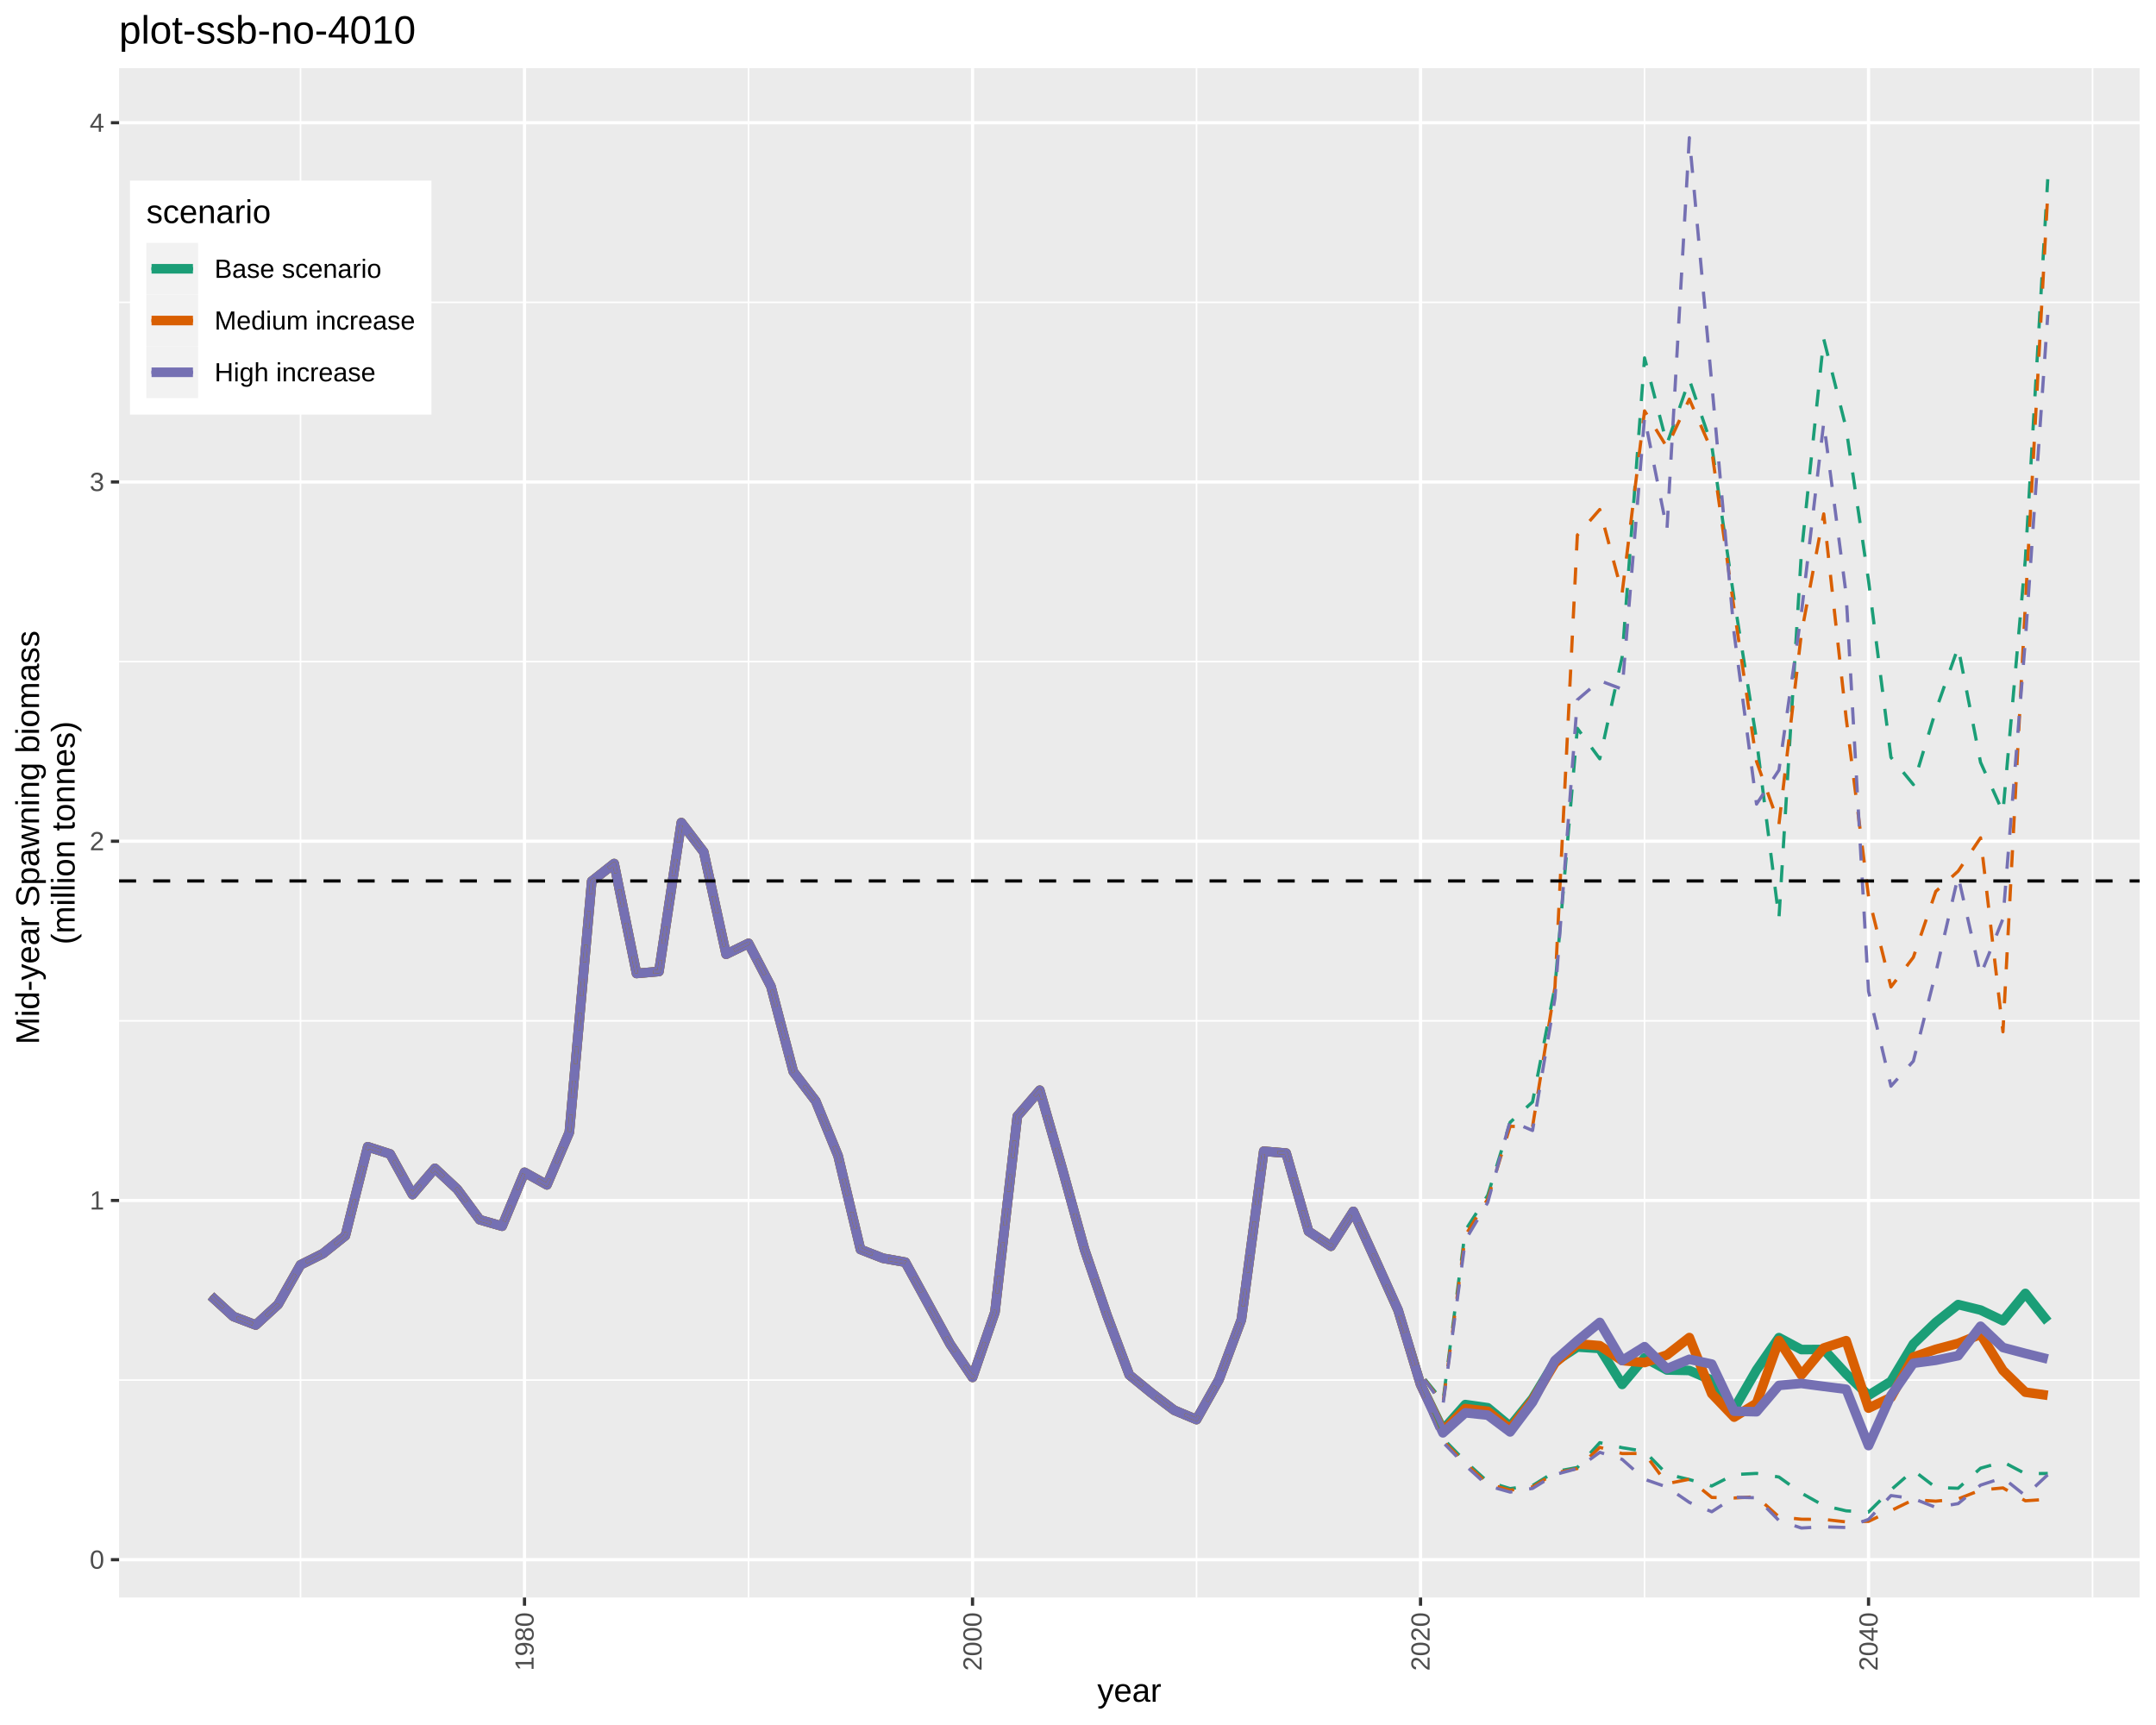
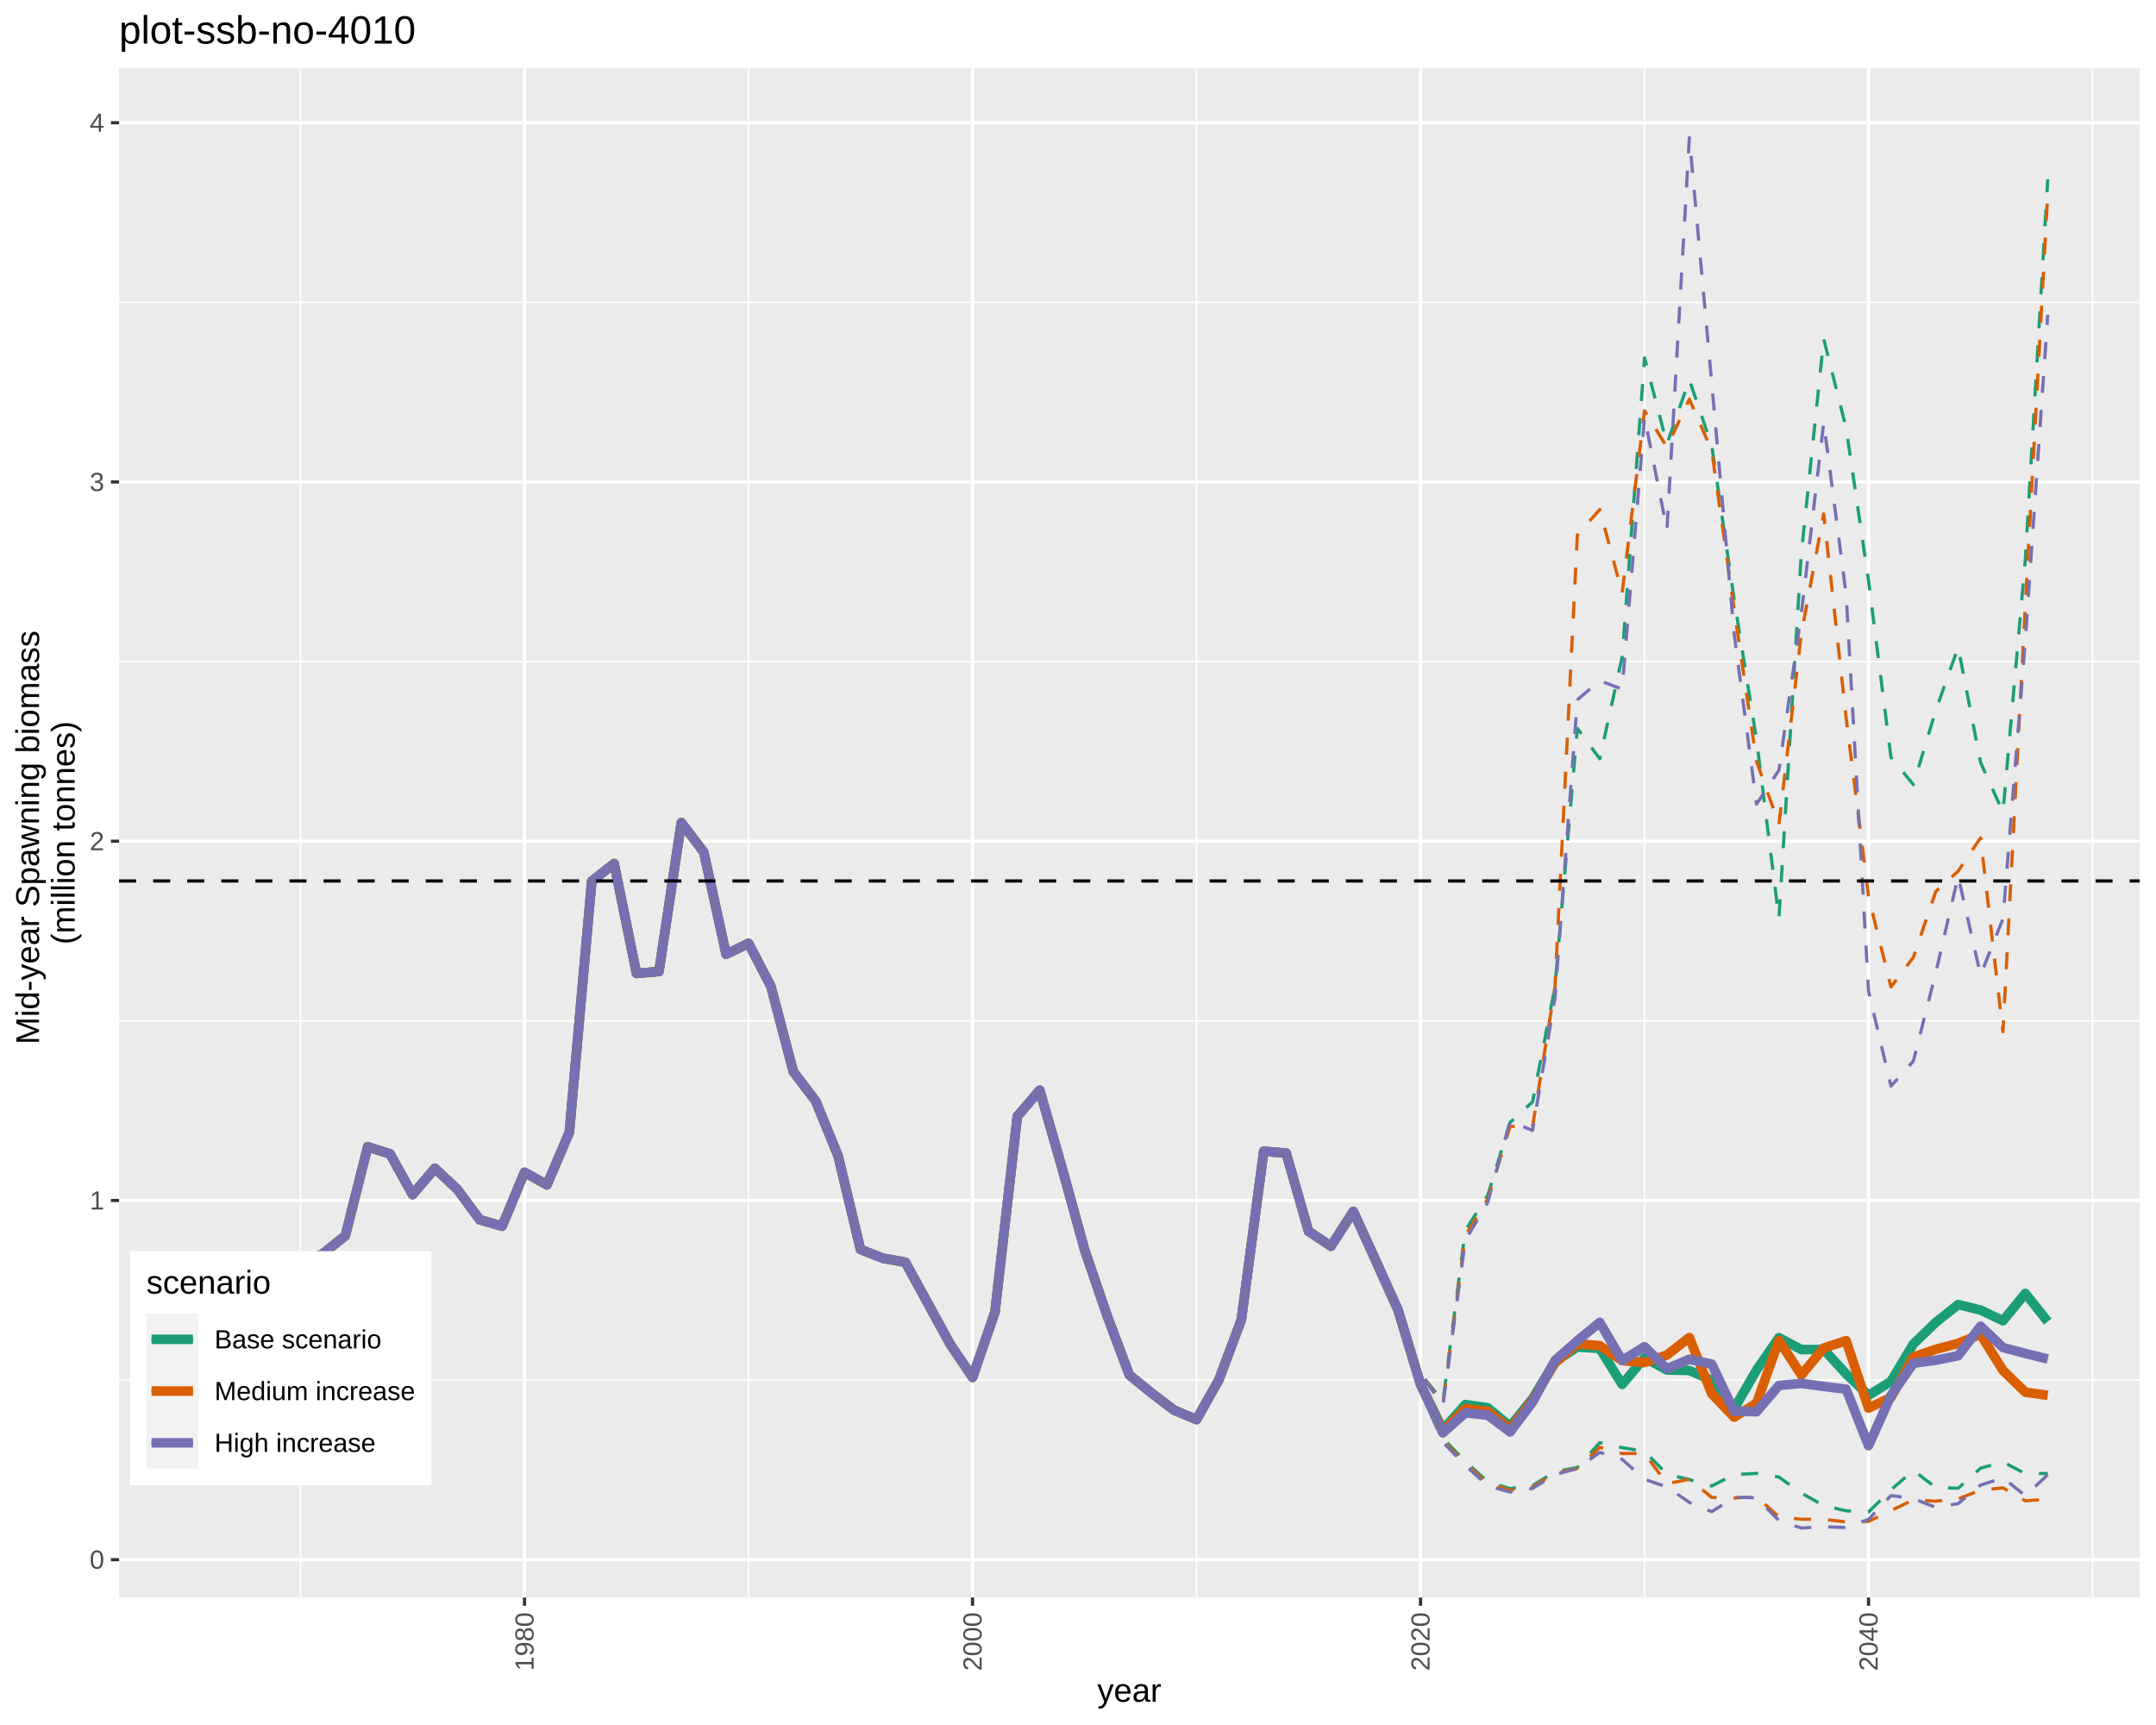
<svg xmlns="http://www.w3.org/2000/svg" viewBox="0 0 720.00 576.00">
  <defs>
    <style type="text/css">
    line, polyline, polygon, path, rect, circle {
      fill: none;
      stroke: #000000;
      stroke-linecap: round;
      stroke-linejoin: round;
      stroke-miterlimit: 10.00;
    }
  </style>
  </defs>
  <rect width="100%" height="100%" style="stroke: none; fill: #FFFFFF;" />
  <rect x="0.00" y="0.00" width="720.00" height="576.00" style="stroke-width: 1.07; stroke: #FFFFFF; fill: #FFFFFF;" />
  <defs>
    <clipPath id="cpMzkuNzd8NzE0LjUyfDUzMy40NHwyMi43Nw==">
      <rect x="39.77" y="22.77" width="674.76" height="510.67" />
    </clipPath>
  </defs>
  <rect x="39.77" y="22.77" width="674.76" height="510.67" style="stroke-width: 1.07; stroke: none; fill: #EBEBEB;" clip-path="url(#cpMzkuNzd8NzE0LjUyfDUzMy40NHwyMi43Nw==)" />
  <polyline points="39.77,460.82 714.52,460.82 " style="stroke-width: 0.53; stroke: #FFFFFF; stroke-linecap: butt;" clip-path="url(#cpMzkuNzd8NzE0LjUyfDUzMy40NHwyMi43Nw==)" />
  <polyline points="39.77,340.87 714.52,340.87 " style="stroke-width: 0.53; stroke: #FFFFFF; stroke-linecap: butt;" clip-path="url(#cpMzkuNzd8NzE0LjUyfDUzMy40NHwyMi43Nw==)" />
  <polyline points="39.77,220.91 714.52,220.91 " style="stroke-width: 0.53; stroke: #FFFFFF; stroke-linecap: butt;" clip-path="url(#cpMzkuNzd8NzE0LjUyfDUzMy40NHwyMi43Nw==)" />
  <polyline points="39.77,100.96 714.52,100.96 " style="stroke-width: 0.53; stroke: #FFFFFF; stroke-linecap: butt;" clip-path="url(#cpMzkuNzd8NzE0LjUyfDUzMy40NHwyMi43Nw==)" />
  <polyline points="100.36,533.44 100.36,22.77 " style="stroke-width: 0.53; stroke: #FFFFFF; stroke-linecap: butt;" clip-path="url(#cpMzkuNzd8NzE0LjUyfDUzMy40NHwyMi43Nw==)" />
  <polyline points="249.97,533.44 249.97,22.77 " style="stroke-width: 0.53; stroke: #FFFFFF; stroke-linecap: butt;" clip-path="url(#cpMzkuNzd8NzE0LjUyfDUzMy40NHwyMi43Nw==)" />
  <polyline points="399.58,533.44 399.58,22.77 " style="stroke-width: 0.53; stroke: #FFFFFF; stroke-linecap: butt;" clip-path="url(#cpMzkuNzd8NzE0LjUyfDUzMy40NHwyMi43Nw==)" />
  <polyline points="549.20,533.44 549.20,22.77 " style="stroke-width: 0.53; stroke: #FFFFFF; stroke-linecap: butt;" clip-path="url(#cpMzkuNzd8NzE0LjUyfDUzMy40NHwyMi43Nw==)" />
  <polyline points="698.81,533.44 698.81,22.77 " style="stroke-width: 0.53; stroke: #FFFFFF; stroke-linecap: butt;" clip-path="url(#cpMzkuNzd8NzE0LjUyfDUzMy40NHwyMi43Nw==)" />
  <polyline points="39.77,520.80 714.52,520.80 " style="stroke-width: 1.07; stroke: #FFFFFF; stroke-linecap: butt;" clip-path="url(#cpMzkuNzd8NzE0LjUyfDUzMy40NHwyMi43Nw==)" />
  <polyline points="39.77,400.85 714.52,400.85 " style="stroke-width: 1.07; stroke: #FFFFFF; stroke-linecap: butt;" clip-path="url(#cpMzkuNzd8NzE0LjUyfDUzMy40NHwyMi43Nw==)" />
  <polyline points="39.77,280.89 714.52,280.89 " style="stroke-width: 1.07; stroke: #FFFFFF; stroke-linecap: butt;" clip-path="url(#cpMzkuNzd8NzE0LjUyfDUzMy40NHwyMi43Nw==)" />
  <polyline points="39.77,160.94 714.52,160.94 " style="stroke-width: 1.07; stroke: #FFFFFF; stroke-linecap: butt;" clip-path="url(#cpMzkuNzd8NzE0LjUyfDUzMy40NHwyMi43Nw==)" />
  <polyline points="39.77,40.98 714.52,40.98 " style="stroke-width: 1.07; stroke: #FFFFFF; stroke-linecap: butt;" clip-path="url(#cpMzkuNzd8NzE0LjUyfDUzMy40NHwyMi43Nw==)" />
  <polyline points="175.16,533.44 175.16,22.77 " style="stroke-width: 1.07; stroke: #FFFFFF; stroke-linecap: butt;" clip-path="url(#cpMzkuNzd8NzE0LjUyfDUzMy40NHwyMi43Nw==)" />
  <polyline points="324.78,533.44 324.78,22.77 " style="stroke-width: 1.07; stroke: #FFFFFF; stroke-linecap: butt;" clip-path="url(#cpMzkuNzd8NzE0LjUyfDUzMy40NHwyMi43Nw==)" />
  <polyline points="474.39,533.44 474.39,22.77 " style="stroke-width: 1.07; stroke: #FFFFFF; stroke-linecap: butt;" clip-path="url(#cpMzkuNzd8NzE0LjUyfDUzMy40NHwyMi43Nw==)" />
  <polyline points="624.00,533.44 624.00,22.77 " style="stroke-width: 1.07; stroke: #FFFFFF; stroke-linecap: butt;" clip-path="url(#cpMzkuNzd8NzE0LjUyfDUzMy40NHwyMi43Nw==)" />
  <polyline points="70.44,432.73 77.92,439.58 85.40,442.43 92.88,435.56 100.36,422.35 107.84,418.60 115.32,412.63 122.80,382.92 130.28,385.33 137.76,398.87 145.24,390.13 152.72,397.12 160.20,407.28 167.68,409.44 175.16,391.45 182.65,395.63 190.13,378.08 197.61,294.26 205.09,288.36 212.57,325.05 220.05,324.39 227.53,274.69 235.01,284.51 242.49,318.63 249.97,315.00 257.45,329.37 264.93,357.83 272.41,367.67 279.89,385.97 287.37,417.22 294.86,420.14 302.34,421.47 309.82,435.14 317.30,448.83 324.78,459.92 332.26,438.15 339.74,372.73 347.22,364.05 354.70,390.10 362.18,417.21 369.66,439.15 377.14,459.10 384.62,465.21 392.10,470.88 399.58,474.01 407.07,460.69 414.55,440.68 422.03,384.41 429.51,385.04 436.99,411.14 444.47,416.12 451.95,404.51 459.43,420.92 466.91,437.56 474.39,462.17 481.87,477.43 489.35,469.00 496.83,470.06 504.31,476.27 511.79,467.03 519.28,454.67 526.76,449.79 534.24,450.27 541.72,462.28 549.20,453.38 556.68,457.46 564.16,457.62 571.64,460.86 579.12,470.42 586.60,457.46 594.08,446.65 601.56,450.64 609.04,450.60 616.52,458.75 624.00,465.92 631.49,461.26 638.97,448.79 646.45,441.57 653.93,435.61 661.41,437.44 668.89,441.01 676.37,431.89 683.85,441.31 " style="stroke-width: 3.20; stroke: #1B9E77; stroke-linecap: butt;" clip-path="url(#cpMzkuNzd8NzE0LjUyfDUzMy40NHwyMi43Nw==)" />
  <polyline points="70.44,432.73 77.92,439.58 85.40,442.43 92.88,435.56 100.36,422.35 107.84,418.60 115.32,412.63 122.80,382.92 130.28,385.33 137.76,398.87 145.24,390.13 152.72,397.12 160.20,407.28 167.68,409.44 175.16,391.45 182.65,395.63 190.13,378.08 197.61,294.26 205.09,288.36 212.57,325.05 220.05,324.39 227.53,274.69 235.01,284.51 242.49,318.63 249.97,315.00 257.45,329.37 264.93,357.83 272.41,367.67 279.89,385.97 287.37,417.22 294.86,420.14 302.34,421.47 309.82,435.14 317.30,448.83 324.78,459.92 332.26,438.15 339.74,372.73 347.22,364.05 354.70,390.10 362.18,417.21 369.66,439.15 377.14,459.10 384.62,465.21 392.10,470.88 399.58,474.01 407.07,460.69 414.55,440.68 422.03,384.41 429.51,385.04 436.99,411.14 444.47,416.12 451.95,404.51 459.43,420.92 466.91,437.51 474.39,462.27 481.87,477.89 489.35,470.34 496.83,471.25 504.31,477.17 511.79,467.55 519.28,455.11 526.76,448.72 534.24,449.34 541.72,454.31 549.20,454.98 556.68,452.45 564.16,446.62 571.64,465.37 579.12,473.20 586.60,468.57 594.08,447.61 601.56,459.12 609.04,450.12 616.52,447.67 624.00,470.20 631.49,466.63 638.97,453.13 646.45,450.56 653.93,448.57 661.41,445.54 668.89,457.60 676.37,464.87 683.85,465.92 " style="stroke-width: 3.20; stroke: #D95F02; stroke-linecap: butt;" clip-path="url(#cpMzkuNzd8NzE0LjUyfDUzMy40NHwyMi43Nw==)" />
  <polyline points="70.44,432.73 77.92,439.58 85.40,442.43 92.88,435.56 100.36,422.35 107.84,418.60 115.32,412.63 122.80,382.92 130.28,385.33 137.76,398.87 145.24,390.13 152.72,397.12 160.20,407.28 167.68,409.44 175.16,391.45 182.65,395.63 190.13,378.08 197.61,294.26 205.09,288.36 212.57,325.05 220.05,324.39 227.53,274.69 235.01,284.51 242.49,318.63 249.97,315.00 257.45,329.37 264.93,357.83 272.41,367.67 279.89,385.97 287.37,417.22 294.86,420.14 302.34,421.47 309.82,435.14 317.30,448.83 324.78,459.92 332.26,438.15 339.74,372.73 347.22,364.05 354.70,390.10 362.18,417.21 369.66,439.15 377.14,459.10 384.62,465.21 392.10,470.88 399.58,474.01 407.07,460.69 414.55,440.68 422.03,384.41 429.51,385.04 436.99,411.14 444.47,416.12 451.95,404.51 459.43,420.92 466.91,437.45 474.39,462.31 481.87,478.45 489.35,471.75 496.83,472.53 504.31,478.14 511.79,468.19 519.28,454.29 526.76,447.70 534.24,441.57 541.72,454.31 549.20,449.67 556.68,457.03 564.16,453.89 571.64,455.48 579.12,471.22 586.60,471.40 594.08,462.61 601.56,461.95 609.04,462.94 616.52,463.88 624.00,482.71 631.49,465.99 638.97,455.20 646.45,454.22 653.93,452.68 661.41,442.85 668.89,449.95 676.37,451.93 683.85,453.79 " style="stroke-width: 3.20; stroke: #7570B3; stroke-linecap: butt;" clip-path="url(#cpMzkuNzd8NzE0LjUyfDUzMy40NHwyMi43Nw==)" />
  <polyline points="70.44,432.73 77.92,439.58 85.40,442.43 92.88,435.56 100.36,422.35 107.84,418.60 115.32,412.63 122.80,382.92 130.28,385.33 137.76,398.87 145.24,390.13 152.72,397.12 160.20,407.28 167.68,409.44 175.16,391.45 182.65,395.63 190.13,378.08 197.61,294.26 205.09,288.36 212.57,325.05 220.05,324.39 227.53,274.69 235.01,284.51 242.49,318.63 249.97,315.00 257.45,329.37 264.93,357.83 272.41,367.67 279.89,385.97 287.37,417.22 294.86,420.14 302.34,421.47 309.82,435.14 317.30,448.83 324.78,459.92 332.26,438.15 339.74,372.73 347.22,364.05 354.70,390.10 362.18,417.21 369.66,439.15 377.14,459.10 384.62,465.21 392.10,470.88 399.58,474.01 407.07,460.69 414.55,440.68 422.03,384.41 429.51,385.04 436.99,411.14 444.47,416.12 451.95,404.51 459.43,420.92 466.91,437.56 474.39,464.07 481.87,480.30 489.35,487.96 496.83,494.78 504.31,497.06 511.79,496.05 519.28,491.40 526.76,490.00 534.24,481.72 541.72,483.40 549.20,484.62 556.68,492.25 564.16,494.04 571.64,496.19 579.12,492.38 586.60,491.99 594.08,493.20 601.56,498.56 609.04,502.74 616.52,504.49 624.00,504.89 631.49,497.50 638.97,490.97 646.45,496.70 653.93,496.95 661.41,490.25 668.89,488.14 676.37,492.09 683.85,492.00 " style="stroke-width: 1.07; stroke: #1B9E77; stroke-dasharray: 5.69,5.69; stroke-linecap: butt;" clip-path="url(#cpMzkuNzd8NzE0LjUyfDUzMy40NHwyMi43Nw==)" />
  <polyline points="70.44,432.73 77.92,439.58 85.40,442.43 92.88,435.56 100.36,422.35 107.84,418.60 115.32,412.63 122.80,382.92 130.28,385.33 137.76,398.87 145.24,390.13 152.72,397.12 160.20,407.28 167.68,409.44 175.16,391.45 182.65,395.63 190.13,378.08 197.61,294.26 205.09,288.36 212.57,325.05 220.05,324.39 227.53,274.69 235.01,284.51 242.49,318.63 249.97,315.00 257.45,329.37 264.93,357.83 272.41,367.67 279.89,385.97 287.37,417.22 294.86,420.14 302.34,421.47 309.82,435.14 317.30,448.83 324.78,459.92 332.26,438.15 339.74,372.73 347.22,364.05 354.70,390.10 362.18,417.21 369.66,439.15 377.14,459.10 384.62,465.21 392.10,470.88 399.58,474.01 407.07,460.69 414.55,440.68 422.03,384.41 429.51,385.04 436.99,411.14 444.47,416.12 451.95,404.51 459.43,420.92 466.91,437.51 474.39,464.12 481.87,481.05 489.35,488.60 496.83,495.43 504.31,497.60 511.79,496.51 519.28,491.87 526.76,490.36 534.24,483.28 541.72,485.36 549.20,485.32 556.68,495.42 564.16,493.94 571.64,500.01 579.12,500.20 586.60,499.78 594.08,506.51 601.56,507.29 609.04,507.35 616.52,508.18 624.00,508.01 631.49,504.42 638.97,500.79 646.45,501.26 653.93,500.52 661.41,497.55 668.89,496.83 676.37,501.13 683.85,500.63 " style="stroke-width: 1.07; stroke: #D95F02; stroke-dasharray: 5.69,5.69; stroke-linecap: butt;" clip-path="url(#cpMzkuNzd8NzE0LjUyfDUzMy40NHwyMi43Nw==)" />
  <polyline points="70.44,432.73 77.92,439.58 85.40,442.43 92.88,435.56 100.36,422.35 107.84,418.60 115.32,412.63 122.80,382.92 130.28,385.33 137.76,398.87 145.24,390.13 152.72,397.12 160.20,407.28 167.68,409.44 175.16,391.45 182.65,395.63 190.13,378.08 197.61,294.26 205.09,288.36 212.57,325.05 220.05,324.39 227.53,274.69 235.01,284.51 242.49,318.63 249.97,315.00 257.45,329.37 264.93,357.83 272.41,367.67 279.89,385.97 287.37,417.22 294.86,420.14 302.34,421.47 309.82,435.14 317.30,448.83 324.78,459.92 332.26,438.15 339.74,372.73 347.22,364.05 354.70,390.10 362.18,417.21 369.66,439.15 377.14,459.10 384.62,465.21 392.10,470.88 399.58,474.01 407.07,460.69 414.55,440.68 422.03,384.41 429.51,385.04 436.99,411.14 444.47,416.12 451.95,404.51 459.43,420.92 466.91,437.45 474.39,464.13 481.87,481.59 489.35,489.31 496.83,496.11 504.31,498.23 511.79,497.00 519.28,492.39 526.76,490.37 534.24,484.95 541.72,487.30 549.20,493.95 556.68,496.55 564.16,501.67 571.64,504.79 579.12,499.95 586.60,500.12 594.08,507.72 601.56,510.23 609.04,509.81 616.52,510.05 624.00,507.34 631.49,499.39 638.97,500.39 646.45,503.33 653.93,502.08 661.41,495.90 668.89,493.46 676.37,499.43 683.85,492.43 " style="stroke-width: 1.07; stroke: #7570B3; stroke-dasharray: 5.69,5.69; stroke-linecap: butt;" clip-path="url(#cpMzkuNzd8NzE0LjUyfDUzMy40NHwyMi43Nw==)" />
  <polyline points="70.44,432.73 77.92,439.58 85.40,442.43 92.88,435.56 100.36,422.35 107.84,418.60 115.32,412.63 122.80,382.92 130.28,385.33 137.76,398.87 145.24,390.13 152.72,397.12 160.20,407.28 167.68,409.44 175.16,391.45 182.65,395.63 190.13,378.08 197.61,294.26 205.09,288.36 212.57,325.05 220.05,324.39 227.53,274.69 235.01,284.51 242.49,318.63 249.97,315.00 257.45,329.37 264.93,357.83 272.41,367.67 279.89,385.97 287.37,417.22 294.86,420.14 302.34,421.47 309.82,435.14 317.30,448.83 324.78,459.92 332.26,438.15 339.74,372.73 347.22,364.05 354.70,390.10 362.18,417.21 369.66,439.15 377.14,459.10 384.62,465.21 392.10,470.88 399.58,474.01 407.07,460.69 414.55,440.68 422.03,384.41 429.51,385.04 436.99,411.14 444.47,416.12 451.95,404.51 459.43,420.92 466.91,437.56 474.39,458.69 481.87,467.93 489.35,410.83 496.83,399.13 504.31,374.76 511.79,367.96 519.28,329.51 526.76,243.20 534.24,253.37 541.72,219.38 549.20,119.50 556.68,148.26 564.16,126.79 571.64,148.80 579.12,200.13 586.60,247.08 594.08,306.67 601.56,184.88 609.04,113.21 616.52,142.99 624.00,193.91 631.49,252.88 638.97,261.98 646.45,237.25 653.93,216.12 661.41,254.56 668.89,271.24 676.37,186.72 683.85,59.84 " style="stroke-width: 1.07; stroke: #1B9E77; stroke-dasharray: 5.69,5.69; stroke-linecap: butt;" clip-path="url(#cpMzkuNzd8NzE0LjUyfDUzMy40NHwyMi43Nw==)" />
  <polyline points="70.44,432.73 77.92,439.58 85.40,442.43 92.88,435.56 100.36,422.35 107.84,418.60 115.32,412.63 122.80,382.92 130.28,385.33 137.76,398.87 145.24,390.13 152.72,397.12 160.20,407.28 167.68,409.44 175.16,391.45 182.65,395.63 190.13,378.08 197.61,294.26 205.09,288.36 212.57,325.05 220.05,324.39 227.53,274.69 235.01,284.51 242.49,318.63 249.97,315.00 257.45,329.37 264.93,357.83 272.41,367.67 279.89,385.97 287.37,417.22 294.86,420.14 302.34,421.47 309.82,435.14 317.30,448.83 324.78,459.92 332.26,438.15 339.74,372.73 347.22,364.05 354.70,390.10 362.18,417.21 369.66,439.15 377.14,459.10 384.62,465.21 392.10,470.88 399.58,474.01 407.07,460.69 414.55,440.68 422.03,384.41 429.51,385.04 436.99,411.14 444.47,416.12 451.95,404.51 459.43,420.92 466.91,437.51 474.39,458.82 481.87,468.73 489.35,412.53 496.83,400.39 504.31,376.10 511.79,376.26 519.28,329.66 526.76,178.67 534.24,170.13 541.72,198.00 549.20,137.19 556.68,149.32 564.16,133.28 571.64,150.46 579.12,203.48 586.60,254.27 594.08,275.23 601.56,211.66 609.04,171.60 616.52,239.70 624.00,299.38 631.49,329.55 638.97,319.65 646.45,297.68 653.93,290.89 661.41,279.76 668.89,344.53 676.37,201.93 683.85,64.78 " style="stroke-width: 1.07; stroke: #D95F02; stroke-dasharray: 5.69,5.69; stroke-linecap: butt;" clip-path="url(#cpMzkuNzd8NzE0LjUyfDUzMy40NHwyMi43Nw==)" />
  <polyline points="70.44,432.73 77.92,439.58 85.40,442.43 92.88,435.56 100.36,422.35 107.84,418.60 115.32,412.63 122.80,382.92 130.28,385.33 137.76,398.87 145.24,390.13 152.72,397.12 160.20,407.28 167.68,409.44 175.16,391.45 182.65,395.63 190.13,378.08 197.61,294.26 205.09,288.36 212.57,325.05 220.05,324.39 227.53,274.69 235.01,284.51 242.49,318.63 249.97,315.00 257.45,329.37 264.93,357.83 272.41,367.67 279.89,385.97 287.37,417.22 294.86,420.14 302.34,421.47 309.82,435.14 317.30,448.83 324.78,459.92 332.26,438.15 339.74,372.73 347.22,364.05 354.70,390.10 362.18,417.21 369.66,439.15 377.14,459.10 384.62,465.21 392.10,470.88 399.58,474.01 407.07,460.69 414.55,440.68 422.03,384.41 429.51,385.04 436.99,411.14 444.47,416.12 451.95,404.51 459.43,420.92 466.91,437.45 474.39,458.90 481.87,469.16 489.35,414.11 496.83,401.51 504.31,374.30 511.79,377.49 519.28,333.33 526.76,233.68 534.24,227.28 541.72,230.11 549.20,139.33 556.68,176.87 564.16,45.98 571.64,127.94 579.12,211.55 586.60,268.49 594.08,257.16 601.56,204.91 609.04,141.10 616.52,198.47 624.00,331.00 631.49,362.68 638.97,354.32 646.45,324.83 653.93,292.57 661.41,325.60 668.89,306.81 676.37,213.74 683.85,105.12 " style="stroke-width: 1.07; stroke: #7570B3; stroke-dasharray: 5.69,5.69; stroke-linecap: butt;" clip-path="url(#cpMzkuNzd8NzE0LjUyfDUzMy40NHwyMi43Nw==)" />
  <line x1="39.77" y1="294.16" x2="714.52" y2="294.16" style="stroke-width: 1.07; stroke-dasharray: 5.69,5.69; stroke-linecap: butt;" clip-path="url(#cpMzkuNzd8NzE0LjUyfDUzMy40NHwyMi43Nw==)" />
  <defs>
    <clipPath id="cpMC4wMHw3MjAuMDB8NTc2LjAwfDAuMDA=">
      <rect x="0.00" y="0.00" width="720.00" height="576.00" />
    </clipPath>
  </defs>
  <g clip-path="url(#cpMC4wMHw3MjAuMDB8NTc2LjAwfDAuMDA=)">
    <text x="29.94" y="523.82" style="font-size: 8.80px; fill: #4D4D4D; font-family: Liberation Sans;" textLength="4.89px" lengthAdjust="spacingAndGlyphs">0</text>
  </g>
  <g clip-path="url(#cpMC4wMHw3MjAuMDB8NTc2LjAwfDAuMDA=)">
    <text x="29.94" y="403.87" style="font-size: 8.80px; fill: #4D4D4D; font-family: Liberation Sans;" textLength="4.89px" lengthAdjust="spacingAndGlyphs">1</text>
  </g>
  <g clip-path="url(#cpMC4wMHw3MjAuMDB8NTc2LjAwfDAuMDA=)">
    <text x="29.94" y="283.92" style="font-size: 8.80px; fill: #4D4D4D; font-family: Liberation Sans;" textLength="4.89px" lengthAdjust="spacingAndGlyphs">2</text>
  </g>
  <g clip-path="url(#cpMC4wMHw3MjAuMDB8NTc2LjAwfDAuMDA=)">
    <text x="29.94" y="163.96" style="font-size: 8.80px; fill: #4D4D4D; font-family: Liberation Sans;" textLength="4.89px" lengthAdjust="spacingAndGlyphs">3</text>
  </g>
  <g clip-path="url(#cpMC4wMHw3MjAuMDB8NTc2LjAwfDAuMDA=)">
    <text x="29.94" y="44.01" style="font-size: 8.80px; fill: #4D4D4D; font-family: Liberation Sans;" textLength="4.89px" lengthAdjust="spacingAndGlyphs">4</text>
  </g>
  <polyline points="37.03,520.80 39.77,520.80 " style="stroke-width: 1.07; stroke: #333333; stroke-linecap: butt;" clip-path="url(#cpMC4wMHw3MjAuMDB8NTc2LjAwfDAuMDA=)" />
  <polyline points="37.03,400.85 39.77,400.85 " style="stroke-width: 1.07; stroke: #333333; stroke-linecap: butt;" clip-path="url(#cpMC4wMHw3MjAuMDB8NTc2LjAwfDAuMDA=)" />
  <polyline points="37.03,280.89 39.77,280.89 " style="stroke-width: 1.07; stroke: #333333; stroke-linecap: butt;" clip-path="url(#cpMC4wMHw3MjAuMDB8NTc2LjAwfDAuMDA=)" />
  <polyline points="37.03,160.94 39.77,160.94 " style="stroke-width: 1.07; stroke: #333333; stroke-linecap: butt;" clip-path="url(#cpMC4wMHw3MjAuMDB8NTc2LjAwfDAuMDA=)" />
  <polyline points="37.03,40.98 39.77,40.98 " style="stroke-width: 1.07; stroke: #333333; stroke-linecap: butt;" clip-path="url(#cpMC4wMHw3MjAuMDB8NTc2LjAwfDAuMDA=)" />
  <polyline points="175.16,536.18 175.16,533.44 " style="stroke-width: 1.07; stroke: #333333; stroke-linecap: butt;" clip-path="url(#cpMC4wMHw3MjAuMDB8NTc2LjAwfDAuMDA=)" />
  <polyline points="324.78,536.18 324.78,533.44 " style="stroke-width: 1.07; stroke: #333333; stroke-linecap: butt;" clip-path="url(#cpMC4wMHw3MjAuMDB8NTc2LjAwfDAuMDA=)" />
  <polyline points="474.39,536.18 474.39,533.44 " style="stroke-width: 1.07; stroke: #333333; stroke-linecap: butt;" clip-path="url(#cpMC4wMHw3MjAuMDB8NTc2LjAwfDAuMDA=)" />
  <polyline points="624.00,536.18 624.00,533.44 " style="stroke-width: 1.07; stroke: #333333; stroke-linecap: butt;" clip-path="url(#cpMC4wMHw3MjAuMDB8NTc2LjAwfDAuMDA=)" />
  <g clip-path="url(#cpMC4wMHw3MjAuMDB8NTc2LjAwfDAuMDA=)">
    <text transform="translate(178.19,557.94) rotate(-90)" style="font-size: 8.80px; fill: #4D4D4D; font-family: Liberation Sans;" textLength="19.56px" lengthAdjust="spacingAndGlyphs">1980</text>
  </g>
  <g clip-path="url(#cpMC4wMHw3MjAuMDB8NTc2LjAwfDAuMDA=)">
    <text transform="translate(327.80,557.94) rotate(-90)" style="font-size: 8.80px; fill: #4D4D4D; font-family: Liberation Sans;" textLength="19.56px" lengthAdjust="spacingAndGlyphs">2000</text>
  </g>
  <g clip-path="url(#cpMC4wMHw3MjAuMDB8NTc2LjAwfDAuMDA=)">
    <text transform="translate(477.41,557.94) rotate(-90)" style="font-size: 8.80px; fill: #4D4D4D; font-family: Liberation Sans;" textLength="19.56px" lengthAdjust="spacingAndGlyphs">2020</text>
  </g>
  <g clip-path="url(#cpMC4wMHw3MjAuMDB8NTc2LjAwfDAuMDA=)">
    <text transform="translate(627.03,557.94) rotate(-90)" style="font-size: 8.80px; fill: #4D4D4D; font-family: Liberation Sans;" textLength="19.56px" lengthAdjust="spacingAndGlyphs">2040</text>
  </g>
  <g clip-path="url(#cpMC4wMHw3MjAuMDB8NTc2LjAwfDAuMDA=)">
    <text x="366.44" y="568.24" style="font-size: 11.00px; font-family: Liberation Sans;" textLength="21.41px" lengthAdjust="spacingAndGlyphs">year</text>
  </g>
  <g clip-path="url(#cpMC4wMHw3MjAuMDB8NTc2LjAwfDAuMDA=)">
    <text transform="translate(13.04,348.75) rotate(-90)" style="font-size: 11.00px; font-family: Liberation Sans;" textLength="141.28px" lengthAdjust="spacingAndGlyphs">Mid-year Spawning biomass </text>
  </g>
  <g clip-path="url(#cpMC4wMHw3MjAuMDB8NTc2LjAwfDAuMDA=)">
    <text transform="translate(24.92,315.40) rotate(-90)" style="font-size: 11.00px; font-family: Liberation Sans;" textLength="74.59px" lengthAdjust="spacingAndGlyphs">(million tonnes)</text>
  </g>
-   <rect x="43.40" y="60.31" width="100.69" height="78.12" style="stroke-width: 1.07; stroke: none; fill: #FFFFFF;" clip-path="url(#cpMC4wMHw3MjAuMDB8NTc2LjAwfDAuMDA=)" />
+   <rect x="43.40" y="417.78" width="100.69" height="78.12" style="stroke-width: 1.07; stroke: none; fill: #FFFFFF;" clip-path="url(#cpMC4wMHw3MjAuMDB8NTc2LjAwfDAuMDA=)" />
  <g clip-path="url(#cpMC4wMHw3MjAuMDB8NTc2LjAwfDAuMDA=)">
-     <text x="48.88" y="74.49" style="font-size: 11.00px; font-family: Liberation Sans;" textLength="41.59px" lengthAdjust="spacingAndGlyphs">scenario</text>
+     <text x="48.88" y="431.96" style="font-size: 11.00px; font-family: Liberation Sans;" textLength="41.59px" lengthAdjust="spacingAndGlyphs">scenario</text>
  </g>
-   <rect x="48.88" y="81.11" width="17.28" height="17.28" style="stroke-width: 1.07; stroke: none; fill: #F2F2F2;" clip-path="url(#cpMC4wMHw3MjAuMDB8NTc2LjAwfDAuMDA=)" />
-   <line x1="50.61" y1="89.75" x2="64.43" y2="89.75" style="stroke-width: 3.20; stroke: #1B9E77; stroke-linecap: butt;" clip-path="url(#cpMC4wMHw3MjAuMDB8NTc2LjAwfDAuMDA=)" />
-   <line x1="50.61" y1="89.75" x2="64.43" y2="89.75" style="stroke-width: 1.07; stroke: #1B9E77; stroke-dasharray: 5.69,5.69; stroke-linecap: butt;" clip-path="url(#cpMC4wMHw3MjAuMDB8NTc2LjAwfDAuMDA=)" />
-   <line x1="50.61" y1="89.75" x2="64.43" y2="89.75" style="stroke-width: 1.07; stroke: #1B9E77; stroke-dasharray: 5.69,5.69; stroke-linecap: butt;" clip-path="url(#cpMC4wMHw3MjAuMDB8NTc2LjAwfDAuMDA=)" />
-   <rect x="48.88" y="98.39" width="17.28" height="17.28" style="stroke-width: 1.07; stroke: none; fill: #F2F2F2;" clip-path="url(#cpMC4wMHw3MjAuMDB8NTc2LjAwfDAuMDA=)" />
-   <line x1="50.61" y1="107.03" x2="64.43" y2="107.03" style="stroke-width: 3.20; stroke: #D95F02; stroke-linecap: butt;" clip-path="url(#cpMC4wMHw3MjAuMDB8NTc2LjAwfDAuMDA=)" />
-   <line x1="50.61" y1="107.03" x2="64.43" y2="107.03" style="stroke-width: 1.07; stroke: #D95F02; stroke-dasharray: 5.69,5.69; stroke-linecap: butt;" clip-path="url(#cpMC4wMHw3MjAuMDB8NTc2LjAwfDAuMDA=)" />
-   <line x1="50.61" y1="107.03" x2="64.43" y2="107.03" style="stroke-width: 1.07; stroke: #D95F02; stroke-dasharray: 5.69,5.69; stroke-linecap: butt;" clip-path="url(#cpMC4wMHw3MjAuMDB8NTc2LjAwfDAuMDA=)" />
-   <rect x="48.88" y="115.67" width="17.28" height="17.28" style="stroke-width: 1.07; stroke: none; fill: #F2F2F2;" clip-path="url(#cpMC4wMHw3MjAuMDB8NTc2LjAwfDAuMDA=)" />
-   <line x1="50.61" y1="124.31" x2="64.43" y2="124.31" style="stroke-width: 3.20; stroke: #7570B3; stroke-linecap: butt;" clip-path="url(#cpMC4wMHw3MjAuMDB8NTc2LjAwfDAuMDA=)" />
-   <line x1="50.61" y1="124.31" x2="64.43" y2="124.31" style="stroke-width: 1.07; stroke: #7570B3; stroke-dasharray: 5.69,5.69; stroke-linecap: butt;" clip-path="url(#cpMC4wMHw3MjAuMDB8NTc2LjAwfDAuMDA=)" />
-   <line x1="50.61" y1="124.31" x2="64.43" y2="124.31" style="stroke-width: 1.07; stroke: #7570B3; stroke-dasharray: 5.69,5.69; stroke-linecap: butt;" clip-path="url(#cpMC4wMHw3MjAuMDB8NTc2LjAwfDAuMDA=)" />
+   <rect x="48.88" y="438.58" width="17.28" height="17.28" style="stroke-width: 1.07; stroke: none; fill: #F2F2F2;" clip-path="url(#cpMC4wMHw3MjAuMDB8NTc2LjAwfDAuMDA=)" />
+   <line x1="50.61" y1="447.22" x2="64.43" y2="447.22" style="stroke-width: 3.20; stroke: #1B9E77; stroke-linecap: butt;" clip-path="url(#cpMC4wMHw3MjAuMDB8NTc2LjAwfDAuMDA=)" />
+   <line x1="50.61" y1="447.22" x2="64.43" y2="447.22" style="stroke-width: 1.07; stroke: #1B9E77; stroke-dasharray: 5.69,5.69; stroke-linecap: butt;" clip-path="url(#cpMC4wMHw3MjAuMDB8NTc2LjAwfDAuMDA=)" />
+   <line x1="50.61" y1="447.22" x2="64.43" y2="447.22" style="stroke-width: 1.07; stroke: #1B9E77; stroke-dasharray: 5.69,5.69; stroke-linecap: butt;" clip-path="url(#cpMC4wMHw3MjAuMDB8NTc2LjAwfDAuMDA=)" />
+   <rect x="48.88" y="455.86" width="17.28" height="17.28" style="stroke-width: 1.07; stroke: none; fill: #F2F2F2;" clip-path="url(#cpMC4wMHw3MjAuMDB8NTc2LjAwfDAuMDA=)" />
+   <line x1="50.61" y1="464.50" x2="64.43" y2="464.50" style="stroke-width: 3.20; stroke: #D95F02; stroke-linecap: butt;" clip-path="url(#cpMC4wMHw3MjAuMDB8NTc2LjAwfDAuMDA=)" />
+   <line x1="50.61" y1="464.50" x2="64.43" y2="464.50" style="stroke-width: 1.07; stroke: #D95F02; stroke-dasharray: 5.69,5.69; stroke-linecap: butt;" clip-path="url(#cpMC4wMHw3MjAuMDB8NTc2LjAwfDAuMDA=)" />
+   <line x1="50.61" y1="464.50" x2="64.43" y2="464.50" style="stroke-width: 1.07; stroke: #D95F02; stroke-dasharray: 5.69,5.69; stroke-linecap: butt;" clip-path="url(#cpMC4wMHw3MjAuMDB8NTc2LjAwfDAuMDA=)" />
+   <rect x="48.88" y="473.14" width="17.28" height="17.28" style="stroke-width: 1.07; stroke: none; fill: #F2F2F2;" clip-path="url(#cpMC4wMHw3MjAuMDB8NTc2LjAwfDAuMDA=)" />
+   <line x1="50.61" y1="481.78" x2="64.43" y2="481.78" style="stroke-width: 3.20; stroke: #7570B3; stroke-linecap: butt;" clip-path="url(#cpMC4wMHw3MjAuMDB8NTc2LjAwfDAuMDA=)" />
+   <line x1="50.61" y1="481.78" x2="64.43" y2="481.78" style="stroke-width: 1.07; stroke: #7570B3; stroke-dasharray: 5.69,5.69; stroke-linecap: butt;" clip-path="url(#cpMC4wMHw3MjAuMDB8NTc2LjAwfDAuMDA=)" />
+   <line x1="50.61" y1="481.78" x2="64.43" y2="481.78" style="stroke-width: 1.07; stroke: #7570B3; stroke-dasharray: 5.69,5.69; stroke-linecap: butt;" clip-path="url(#cpMC4wMHw3MjAuMDB8NTc2LjAwfDAuMDA=)" />
  <g clip-path="url(#cpMC4wMHw3MjAuMDB8NTc2LjAwfDAuMDA=)">
-     <text x="71.64" y="92.78" style="font-size: 8.80px; font-family: Liberation Sans;" textLength="55.75px" lengthAdjust="spacingAndGlyphs">Base scenario</text>
+     <text x="71.64" y="450.25" style="font-size: 8.80px; font-family: Liberation Sans;" textLength="55.75px" lengthAdjust="spacingAndGlyphs">Base scenario</text>
  </g>
  <g clip-path="url(#cpMC4wMHw3MjAuMDB8NTc2LjAwfDAuMDA=)">
-     <text x="71.64" y="110.06" style="font-size: 8.80px; font-family: Liberation Sans;" textLength="66.97px" lengthAdjust="spacingAndGlyphs">Medium increase</text>
+     <text x="71.64" y="467.53" style="font-size: 8.80px; font-family: Liberation Sans;" textLength="66.97px" lengthAdjust="spacingAndGlyphs">Medium increase</text>
  </g>
  <g clip-path="url(#cpMC4wMHw3MjAuMDB8NTc2LjAwfDAuMDA=)">
-     <text x="71.64" y="127.34" style="font-size: 8.80px; font-family: Liberation Sans;" textLength="53.78px" lengthAdjust="spacingAndGlyphs">High increase</text>
+     <text x="71.64" y="484.81" style="font-size: 8.80px; font-family: Liberation Sans;" textLength="53.78px" lengthAdjust="spacingAndGlyphs">High increase</text>
  </g>
  <g clip-path="url(#cpMC4wMHw3MjAuMDB8NTc2LjAwfDAuMDA=)">
    <text x="39.77" y="14.56" style="font-size: 13.20px; font-family: Liberation Sans;" textLength="98.91px" lengthAdjust="spacingAndGlyphs">plot-ssb-no-4010</text>
  </g>
</svg>
